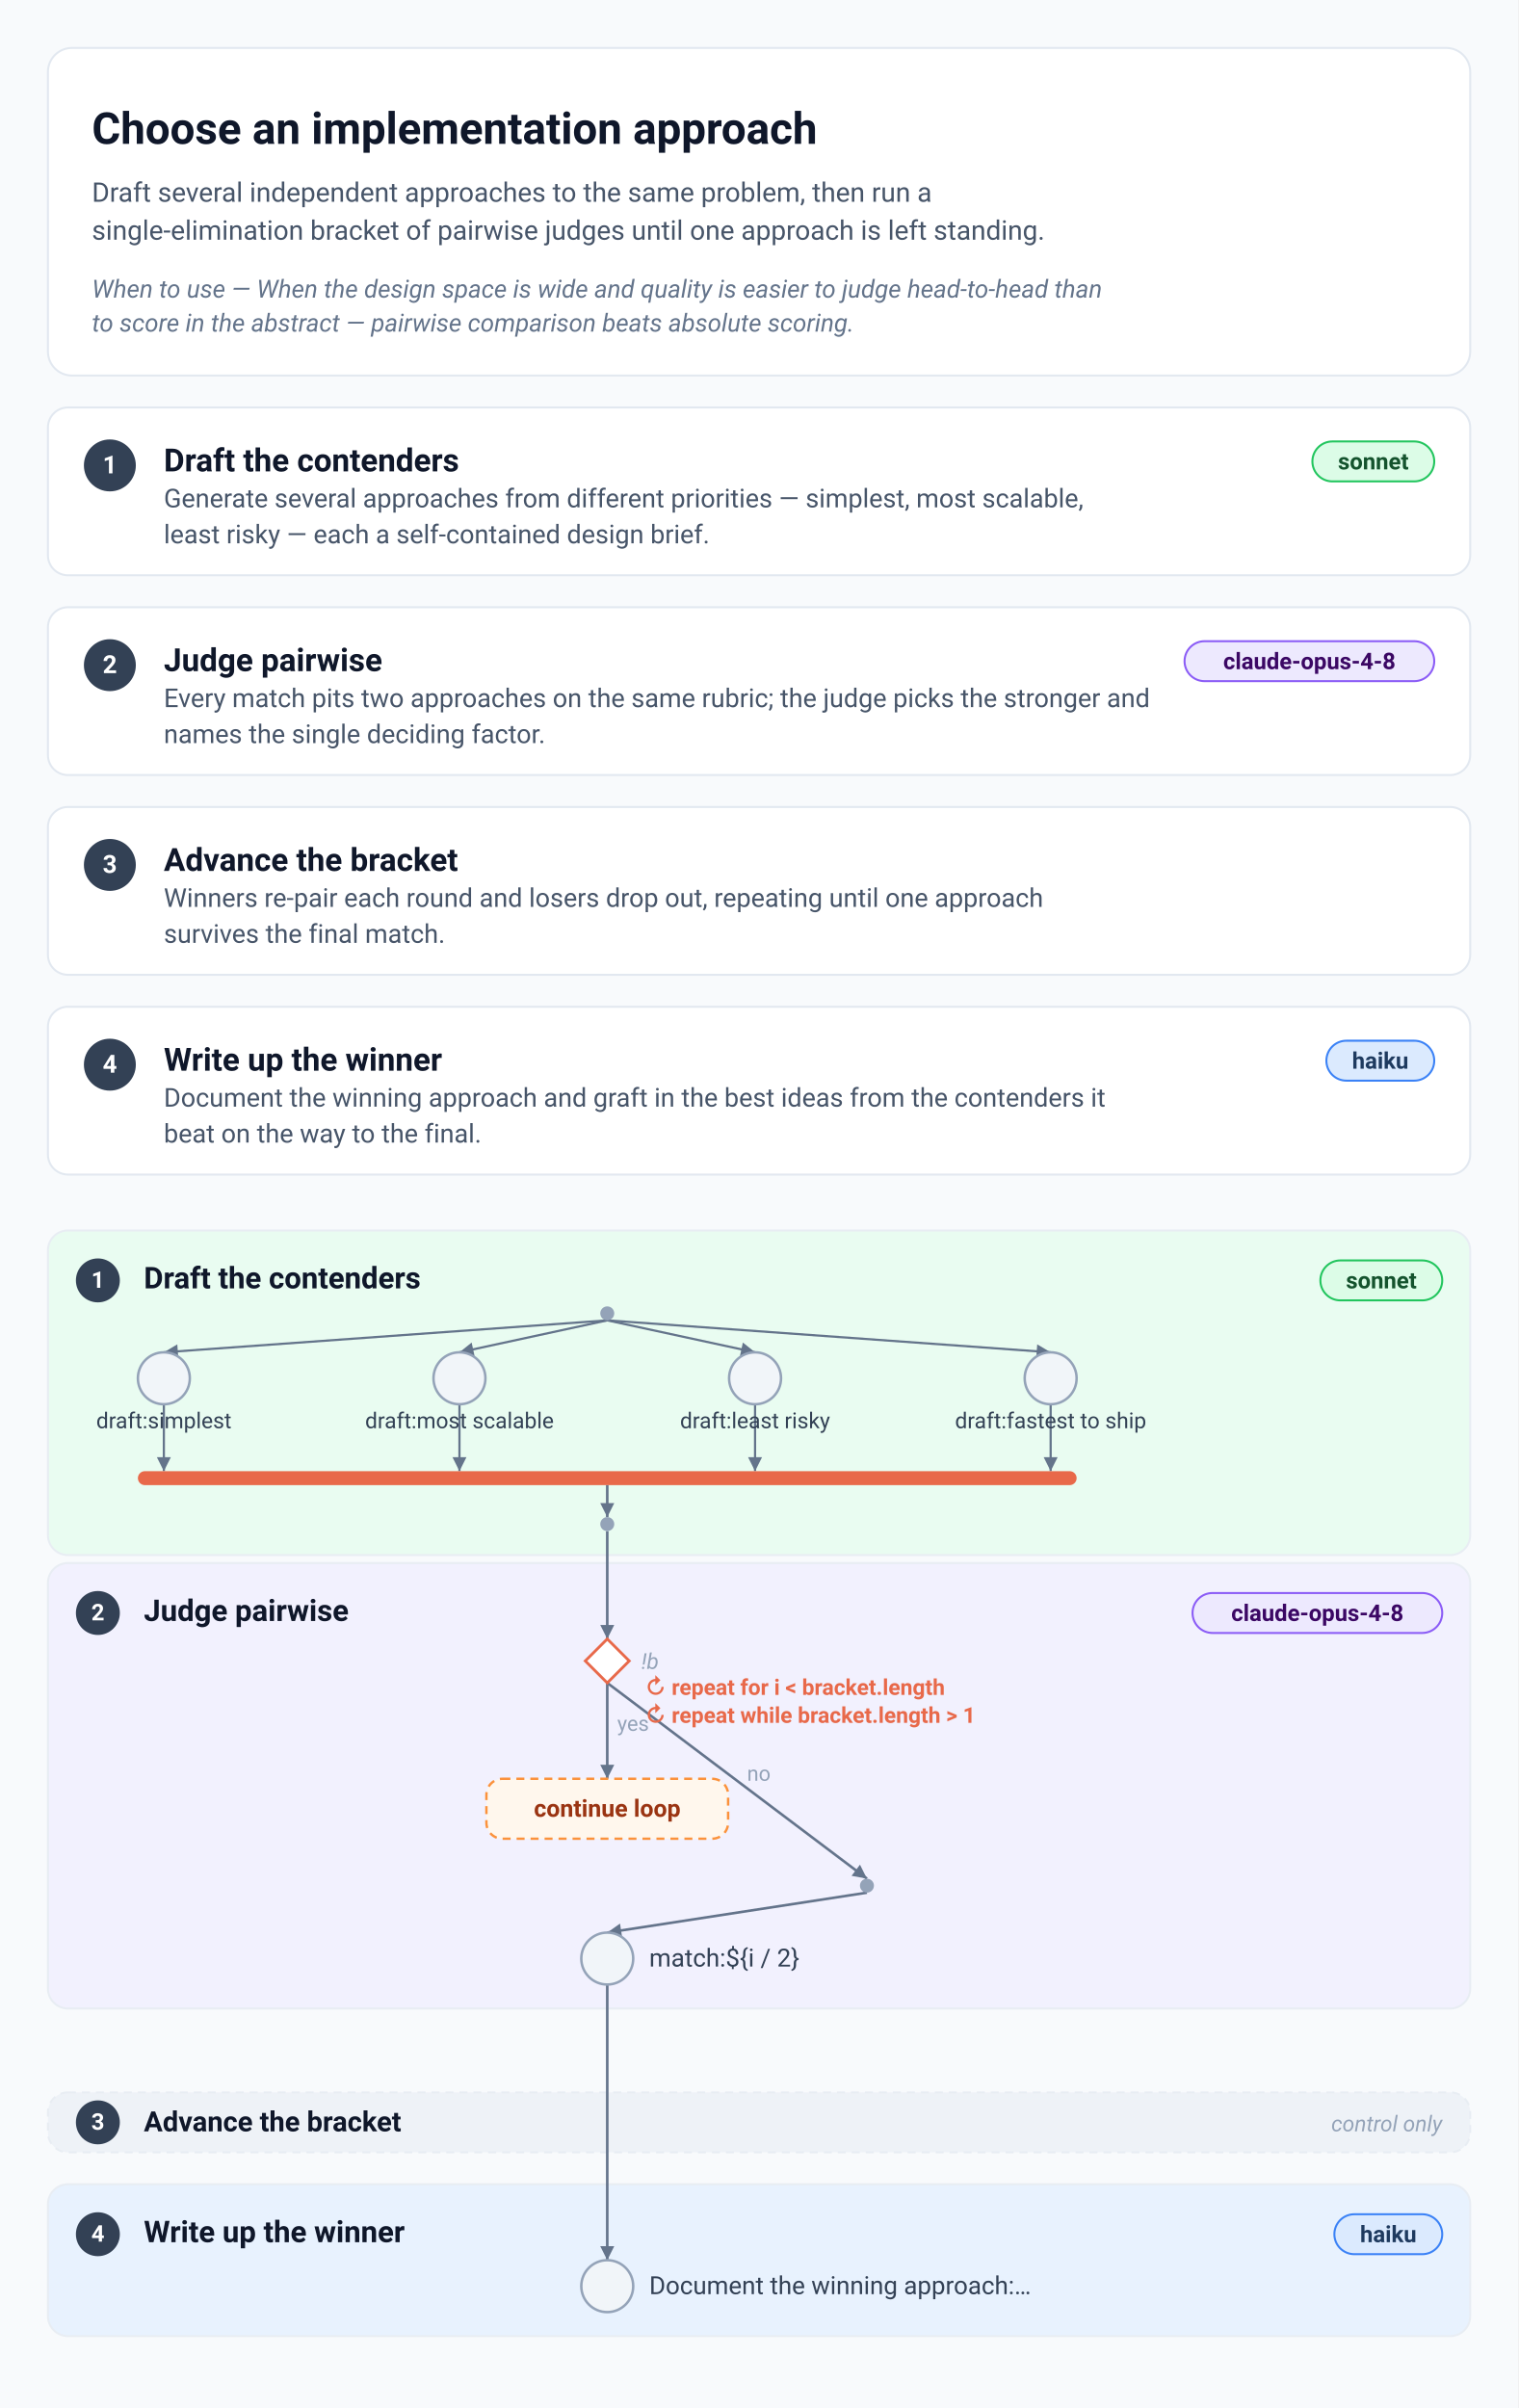
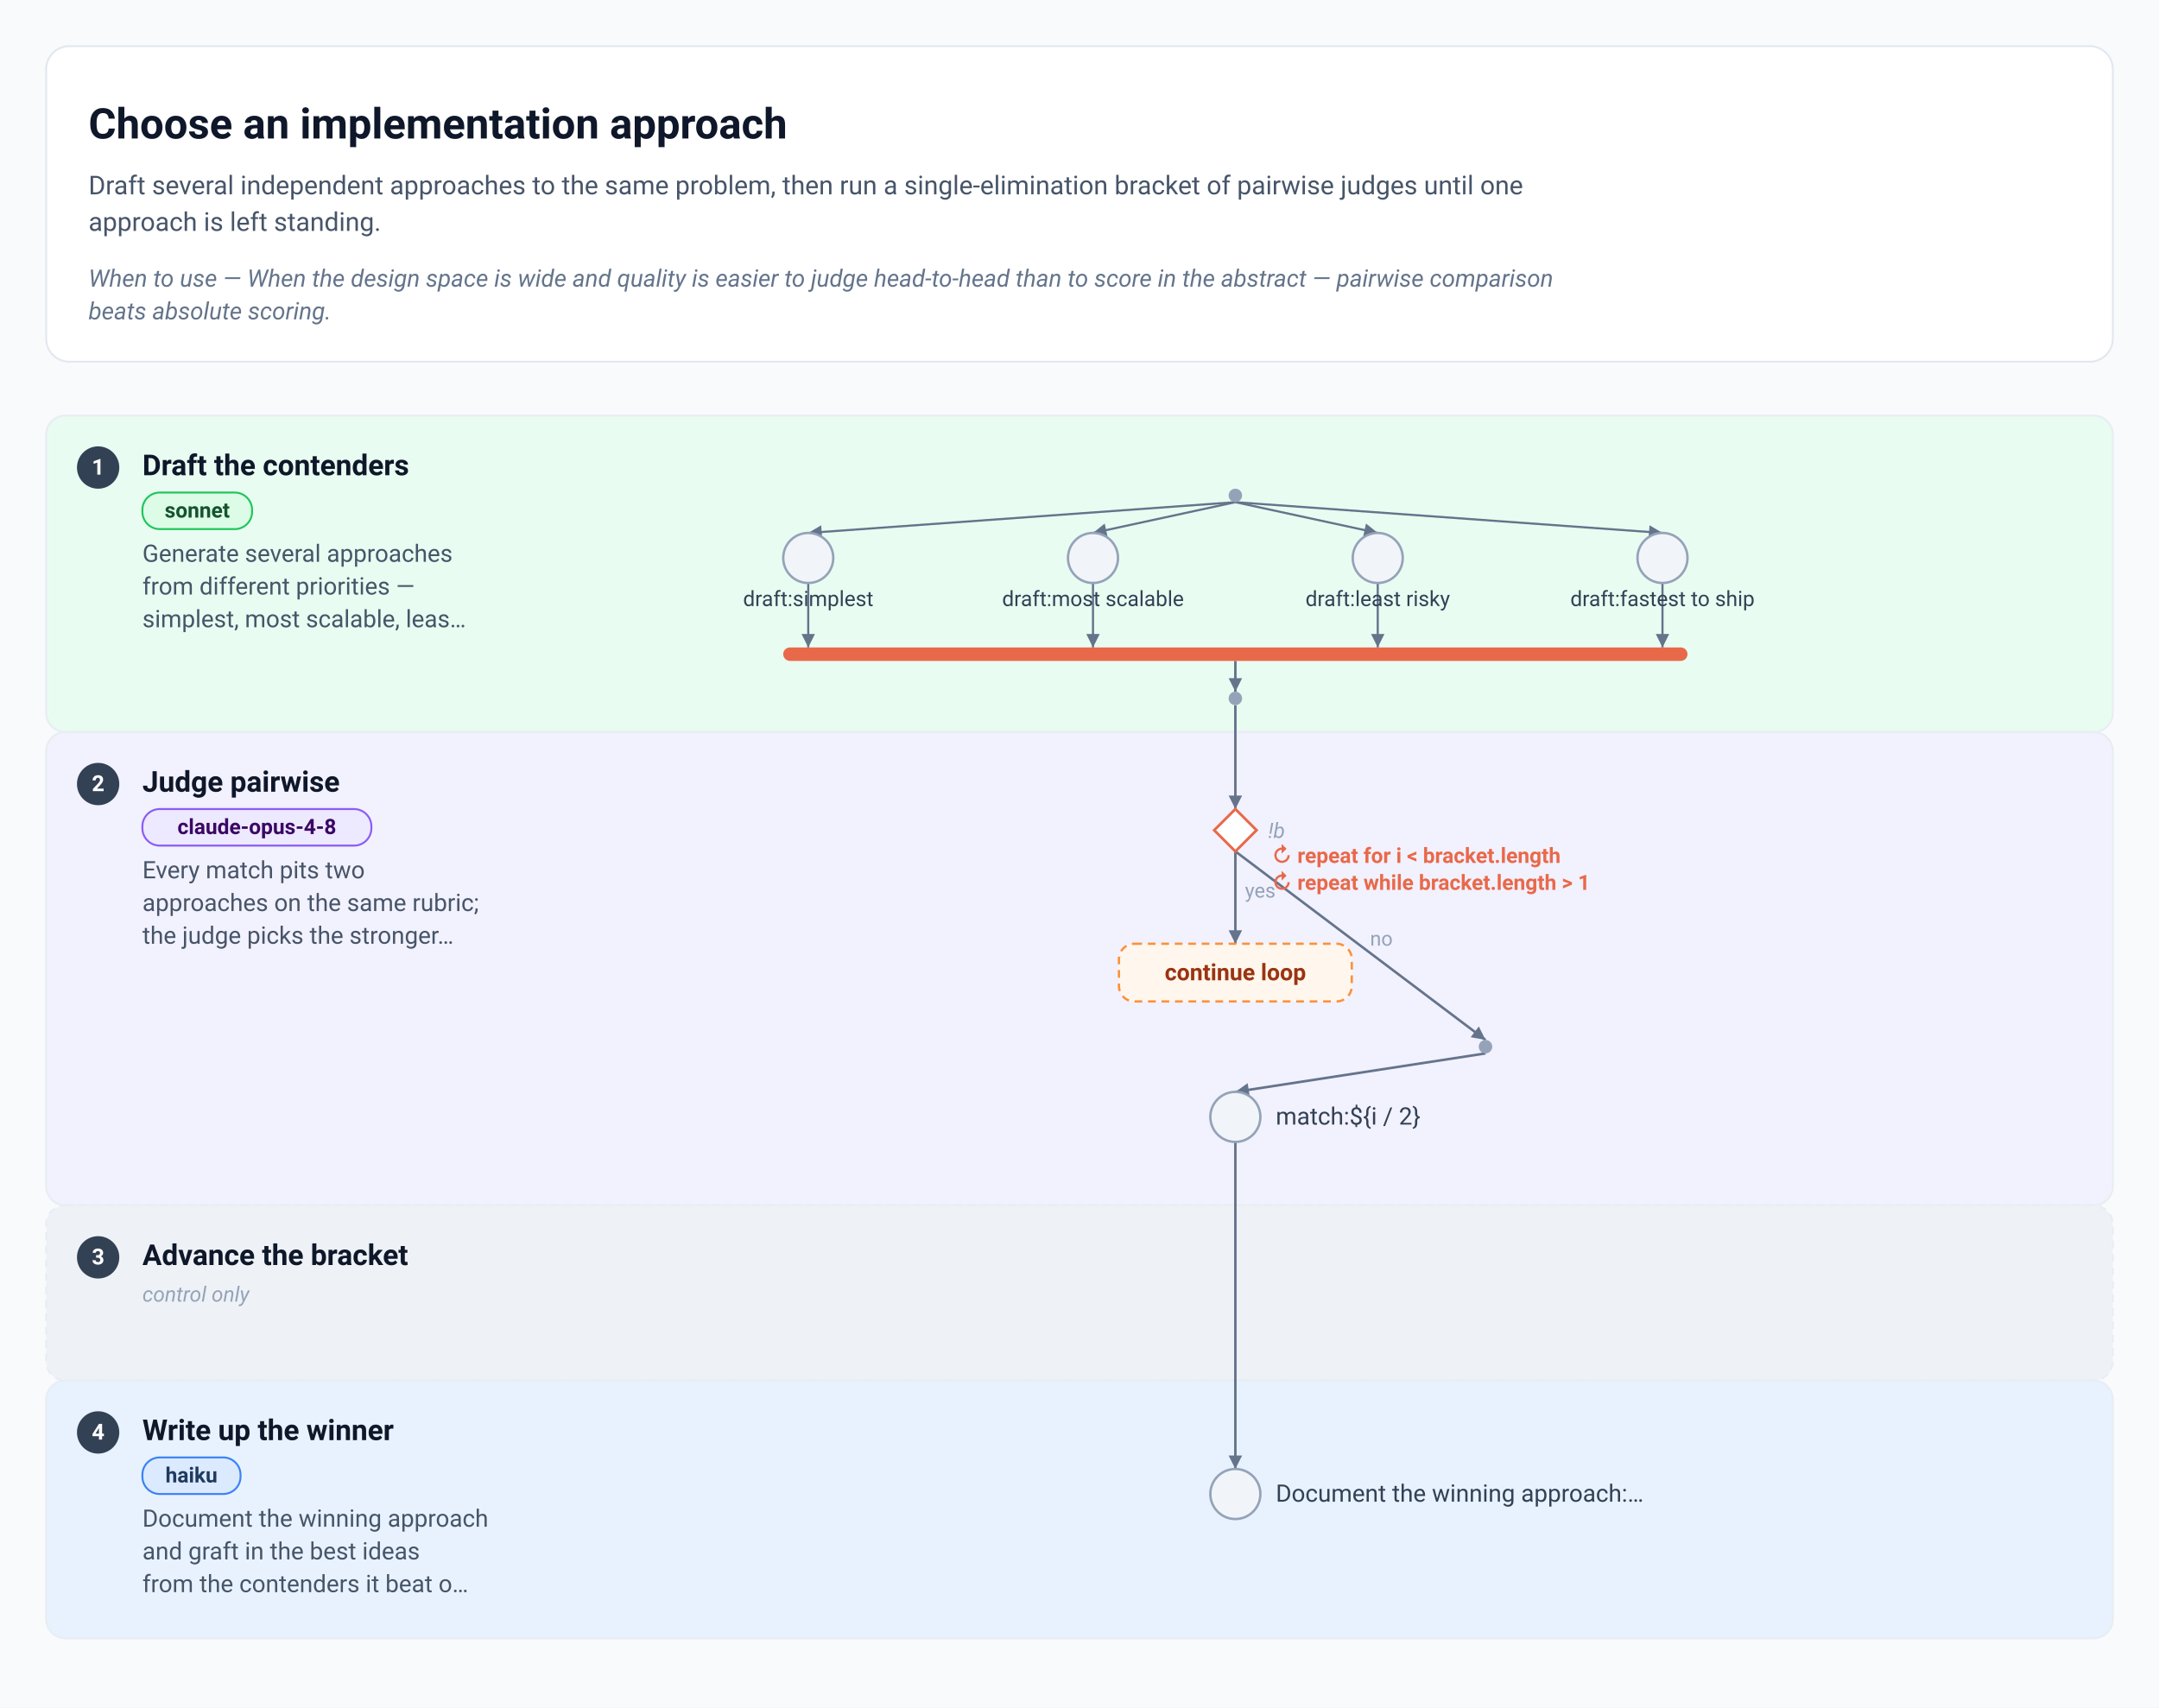
- <svg xmlns="http://www.w3.org/2000/svg" width="760" height="1205.5" viewBox="0 0 760 1205.5" font-family="-apple-system, BlinkMacSystemFont, 'Segoe UI', Roboto, Helvetica, Arial, sans-serif">
-   <rect width="760" height="1205.5" fill="#f8fafc" />
+ <svg xmlns="http://www.w3.org/2000/svg" width="1122" height="887.5" viewBox="0 0 1122 887.5" font-family="-apple-system, BlinkMacSystemFont, 'Segoe UI', Roboto, Helvetica, Arial, sans-serif">
+   <rect width="1122" height="887.5" fill="#f8fafc" />
  <g transform="translate(0 24)">
    <g class="header-card">
-       <rect x="24" y="0" width="712" height="164" rx="12" fill="#ffffff" stroke="#e2e8f0" stroke-width="1" />
+       <rect x="24" y="0" width="1074" height="164" rx="12" fill="#ffffff" stroke="#e2e8f0" stroke-width="1" />
      <text x="46" y="48" font-size="22" fill="#0f172a" font-weight="700">Choose an implementation approach</text>
-       <text x="46" y="77" font-size="13.5" fill="#475569">Draft several independent approaches to the same problem, then run a</text>
-       <text x="46" y="96" font-size="13.5" fill="#475569">single-elimination bracket of pairwise judges until one approach is left standing.</text>
-       <text x="46" y="125" font-size="12.5" fill="#64748b" font-style="italic">When to use — When the design space is wide and quality is easier to judge head-to-head than</text>
-       <text x="46" y="142" font-size="12.5" fill="#64748b" font-style="italic">to score in the abstract — pairwise comparison beats absolute scoring.</text>
+       <text x="46" y="77" font-size="13.5" fill="#475569">Draft several independent approaches to the same problem, then run a single-elimination bracket of pairwise judges until one</text>
+       <text x="46" y="96" font-size="13.5" fill="#475569">approach is left standing.</text>
+       <text x="46" y="125" font-size="12.5" fill="#64748b" font-style="italic">When to use — When the design space is wide and quality is easier to judge head-to-head than to score in the abstract — pairwise comparison</text>
+       <text x="46" y="142" font-size="12.5" fill="#64748b" font-style="italic">beats absolute scoring.</text>
    </g>
  </g>
  <g transform="translate(0 204)">
-     <g class="phase-card">
-       <rect x="24" y="0" width="712" height="84" rx="10" fill="#ffffff" stroke="#e2e8f0" stroke-width="1" />
-       <circle cx="55" cy="29" r="13" fill="#334155" />
-       <text x="55" y="33" font-size="12.5" fill="#ffffff" font-weight="700" text-anchor="middle">1</text>
-       <text x="82" y="32" font-size="16" fill="#0f172a" font-weight="700">Draft the contenders</text>
-       <rect x="657" y="17" width="61" height="20" rx="10" fill="#dcfce7" stroke="#22c55e" stroke-width="1" />
-       <text x="687.5" y="31" font-size="11.5" fill="#14532d" font-weight="600" text-anchor="middle">sonnet</text>
-       <text x="82" y="50" font-size="13" fill="#475569">Generate several approaches from different priorities — simplest, most scalable,</text>
-       <text x="82" y="68" font-size="13" fill="#475569">least risky — each a self-contained design brief.</text>
+     <rect class="swimlane" x="24" y="12" width="1074" height="164.5" rx="10" fill="#dcfce7" fill-opacity="0.55" stroke="#e8edf3" stroke-width="1" />
+     <rect class="swimlane" x="24" y="176.5" width="1074" height="246" rx="10" fill="#ede9fe" fill-opacity="0.55" stroke="#e8edf3" stroke-width="1" />
+     <rect class="swimlane-empty" x="24" y="422.5" width="1074" height="91" rx="10" fill="#eef2f7" stroke="#e8edf3" stroke-width="1" stroke-dasharray="4 3" />
+     <rect class="swimlane" x="24" y="513.5" width="1074" height="134" rx="10" fill="#dbeafe" fill-opacity="0.55" stroke="#e8edf3" stroke-width="1" />
+     <g transform="translate(0 12)">
+       <g class="lane-label">
+         <circle cx="51" cy="27" r="11" fill="#334155" />
+         <text x="51" y="30.7" font-size="11.5" fill="#ffffff" font-weight="700" text-anchor="middle">1</text>
+         <text x="74" y="31" font-size="15" fill="#0f172a" font-weight="700">Draft the contenders</text>
+         <rect x="74" y="40" width="57" height="19" rx="9" fill="#dcfce7" stroke="#22c55e" stroke-width="1" />
+         <text x="102.5" y="53" font-size="11" fill="#14532d" font-weight="600" text-anchor="middle">sonnet</text>
+         <text x="74" y="76" font-size="12.5" fill="#475569">Generate several approaches</text>
+         <text x="74" y="93" font-size="12.5" fill="#475569">from different priorities —</text>
+         <text x="74" y="110" font-size="12.5" fill="#475569">simplest, most scalable, leas…</text>
+       </g>
    </g>
-   </g>
-   <g transform="translate(0 304)">
-     <g class="phase-card">
-       <rect x="24" y="0" width="712" height="84" rx="10" fill="#ffffff" stroke="#e2e8f0" stroke-width="1" />
-       <circle cx="55" cy="29" r="13" fill="#334155" />
-       <text x="55" y="33" font-size="12.5" fill="#ffffff" font-weight="700" text-anchor="middle">2</text>
-       <text x="82" y="32" font-size="16" fill="#0f172a" font-weight="700">Judge pairwise</text>
-       <rect x="593" y="17" width="125" height="20" rx="10" fill="#ede9fe" stroke="#8b5cf6" stroke-width="1" />
-       <text x="655.5" y="31" font-size="11.5" fill="#3b0764" font-weight="600" text-anchor="middle">claude-opus-4-8</text>
-       <text x="82" y="50" font-size="13" fill="#475569">Every match pits two approaches on the same rubric; the judge picks the stronger and</text>
-       <text x="82" y="68" font-size="13" fill="#475569">names the single deciding factor.</text>
+     <g transform="translate(0 176.5)">
+       <g class="lane-label">
+         <circle cx="51" cy="27" r="11" fill="#334155" />
+         <text x="51" y="30.7" font-size="11.5" fill="#ffffff" font-weight="700" text-anchor="middle">2</text>
+         <text x="74" y="31" font-size="15" fill="#0f172a" font-weight="700">Judge pairwise</text>
+         <rect x="74" y="40" width="119" height="19" rx="9" fill="#ede9fe" stroke="#8b5cf6" stroke-width="1" />
+         <text x="133.5" y="53" font-size="11" fill="#3b0764" font-weight="600" text-anchor="middle">claude-opus-4-8</text>
+         <text x="74" y="76" font-size="12.5" fill="#475569">Every match pits two</text>
+         <text x="74" y="93" font-size="12.5" fill="#475569">approaches on the same rubric;</text>
+         <text x="74" y="110" font-size="12.5" fill="#475569">the judge picks the stronger…</text>
+       </g>
    </g>
-   </g>
-   <g transform="translate(0 404)">
-     <g class="phase-card">
-       <rect x="24" y="0" width="712" height="84" rx="10" fill="#ffffff" stroke="#e2e8f0" stroke-width="1" />
-       <circle cx="55" cy="29" r="13" fill="#334155" />
-       <text x="55" y="33" font-size="12.5" fill="#ffffff" font-weight="700" text-anchor="middle">3</text>
-       <text x="82" y="32" font-size="16" fill="#0f172a" font-weight="700">Advance the bracket</text>
-       <text x="82" y="50" font-size="13" fill="#475569">Winners re-pair each round and losers drop out, repeating until one approach</text>
-       <text x="82" y="68" font-size="13" fill="#475569">survives the final match.</text>
+     <g transform="translate(0 422.5)">
+       <g class="lane-label">
+         <circle cx="51" cy="27" r="11" fill="#334155" />
+         <text x="51" y="30.7" font-size="11.5" fill="#ffffff" font-weight="700" text-anchor="middle">3</text>
+         <text x="74" y="31" font-size="15" fill="#0f172a" font-weight="700">Advance the bracket</text>
+         <text x="74" y="50" font-size="11" fill="#94a3b8" font-style="italic">control only</text>
+       </g>
    </g>
-   </g>
-   <g transform="translate(0 504)">
-     <g class="phase-card">
-       <rect x="24" y="0" width="712" height="84" rx="10" fill="#ffffff" stroke="#e2e8f0" stroke-width="1" />
-       <circle cx="55" cy="29" r="13" fill="#334155" />
-       <text x="55" y="33" font-size="12.5" fill="#ffffff" font-weight="700" text-anchor="middle">4</text>
-       <text x="82" y="32" font-size="16" fill="#0f172a" font-weight="700">Write up the winner</text>
-       <rect x="664" y="17" width="54" height="20" rx="10" fill="#dbeafe" stroke="#3b82f6" stroke-width="1" />
-       <text x="691" y="31" font-size="11.5" fill="#1e3a5f" font-weight="600" text-anchor="middle">haiku</text>
-       <text x="82" y="50" font-size="13" fill="#475569">Document the winning approach and graft in the best ideas from the contenders it</text>
-       <text x="82" y="68" font-size="13" fill="#475569">beat on the way to the final.</text>
+     <g transform="translate(0 513.5)">
+       <g class="lane-label">
+         <circle cx="51" cy="27" r="11" fill="#334155" />
+         <text x="51" y="30.7" font-size="11.5" fill="#ffffff" font-weight="700" text-anchor="middle">4</text>
+         <text x="74" y="31" font-size="15" fill="#0f172a" font-weight="700">Write up the winner</text>
+         <rect x="74" y="40" width="51" height="19" rx="9" fill="#dbeafe" stroke="#3b82f6" stroke-width="1" />
+         <text x="99.5" y="53" font-size="11" fill="#1e3a5f" font-weight="600" text-anchor="middle">haiku</text>
+         <text x="74" y="76" font-size="12.5" fill="#475569">Document the winning approach</text>
+         <text x="74" y="93" font-size="12.5" fill="#475569">and graft in the best ideas</text>
+         <text x="74" y="110" font-size="12.5" fill="#475569">from the contenders it beat o…</text>
+       </g>
    </g>
-   </g>
-   <g class="topology" transform="translate(0 604)">
-     <rect class="swimlane" x="24" y="12" width="712" height="162.5" rx="10" fill="#dcfce7" fill-opacity="0.55" stroke="#e8edf3" stroke-width="1" />
-     <rect class="swimlane" x="24" y="178.5" width="712" height="223" rx="10" fill="#ede9fe" fill-opacity="0.55" stroke="#e8edf3" stroke-width="1" />
-     <rect class="swimlane-empty" x="24" y="443.5" width="712" height="30" rx="10" fill="#eef2f7" stroke="#e8edf3" stroke-width="1" stroke-dasharray="4 3" />
-     <rect class="swimlane" x="24" y="489.5" width="712" height="76" rx="10" fill="#dbeafe" fill-opacity="0.55" stroke="#e8edf3" stroke-width="1" />
-     <g class="edge">
-       <path d="M 304 57 L 82.03 73" fill="none" stroke="#64748b" stroke-width="1.1" />
-       <polygon points="82.03,73 88.76,69.01 89.26,75.99" fill="#64748b" />
-     </g>
-     <g class="edge">
-       <path d="M 304 57 L 230.01 73" fill="none" stroke="#64748b" stroke-width="1.1" />
-       <polygon points="230.01,73 236.11,68.1 237.59,74.94" fill="#64748b" />
-     </g>
-     <g class="edge">
-       <path d="M 304 57 L 377.99 73" fill="none" stroke="#64748b" stroke-width="1.1" />
-       <polygon points="377.99,73 370.41,74.94 371.89,68.1" fill="#64748b" />
-     </g>
-     <g class="edge">
-       <path d="M 304 57 L 525.97 73" fill="none" stroke="#64748b" stroke-width="1.1" />
-       <polygon points="525.97,73 518.74,75.99 519.24,69.01" fill="#64748b" />
-     </g>
-     <g class="edge">
-       <path d="M 82.03 99 L 82.03 132.5" fill="none" stroke="#64748b" stroke-width="1.1" />
-       <polygon points="82.03,132.5 78.53,125.5 85.53,125.5" fill="#64748b" />
-     </g>
-     <g class="edge">
-       <path d="M 230.01 99 L 230.01 132.5" fill="none" stroke="#64748b" stroke-width="1.1" />
-       <polygon points="230.01,132.5 226.51,125.5 233.51,125.5" fill="#64748b" />
-     </g>
-     <g class="edge">
-       <path d="M 377.99 99 L 377.99 132.5" fill="none" stroke="#64748b" stroke-width="1.1" />
-       <polygon points="377.99,132.5 374.49,125.5 381.49,125.5" fill="#64748b" />
-     </g>
-     <g class="edge">
-       <path d="M 525.97 99 L 525.97 132.5" fill="none" stroke="#64748b" stroke-width="1.1" />
-       <polygon points="525.97,132.5 522.47,125.5 529.47,125.5" fill="#64748b" />
-     </g>
-     <g class="edge">
-       <path d="M 304 139.5 L 304 155.5" fill="none" stroke="#64748b" stroke-width="1.3" />
-       <polygon points="304,155.5 300.5,148.5 307.5,148.5" fill="#64748b" />
-     </g>
-     <g class="edge">
-       <path d="M 304 238.5 L 304 286.5" fill="none" stroke="#64748b" stroke-width="1.3" />
-       <polygon points="304,286.5 300.5,279.5 307.5,279.5" fill="#64748b" />
-       <text x="309" y="262.5" font-size="10.5" fill="#94a3b8">yes</text>
-     </g>
-     <g class="edge">
-       <path d="M 304 238.5 L 434 336.5" fill="none" stroke="#64748b" stroke-width="1.3" />
-       <polygon points="434,336.5 426.3,335.08 430.52,329.49" fill="#64748b" />
-       <text x="374" y="287.5" font-size="10.5" fill="#94a3b8">no</text>
-     </g>
-     <g class="edge">
-       <path d="M 434 343.5 L 304 363.5" fill="none" stroke="#64748b" stroke-width="1.3" />
-       <polygon points="304,363.5 310.39,358.98 311.45,365.89" fill="#64748b" />
-     </g>
-     <g class="edge">
-       <path d="M 304 162.5 L 304 216.5" fill="none" stroke="#64748b" stroke-width="1.3" />
-       <polygon points="304,216.5 300.5,209.5 307.5,209.5" fill="#64748b" />
-     </g>
-     <g class="edge">
-       <path d="M 304 389.5 L 304 527.5" fill="none" stroke="#64748b" stroke-width="1.3" />
-       <polygon points="304,527.5 300.5,520.5 307.5,520.5" fill="#64748b" />
-     </g>
-     <circle class="hub" cx="304" cy="53.5" r="3.5" fill="#94a3b8" />
-     <g class="agent-node">
-       <circle cx="82.03" cy="86" r="13" fill="#f1f5f9" stroke="#94a3b8" stroke-width="1.25" />
-       <text x="82.03" y="111" font-size="11" fill="#334155" text-anchor="middle">draft:simplest</text>
-     </g>
-     <g class="agent-node">
-       <circle cx="230.01" cy="86" r="13" fill="#f1f5f9" stroke="#94a3b8" stroke-width="1.25" />
-       <text x="230.01" y="111" font-size="11" fill="#334155" text-anchor="middle">draft:most scalable</text>
-     </g>
-     <g class="agent-node">
-       <circle cx="377.99" cy="86" r="13" fill="#f1f5f9" stroke="#94a3b8" stroke-width="1.25" />
-       <text x="377.99" y="111" font-size="11" fill="#334155" text-anchor="middle">draft:least risky</text>
-     </g>
-     <g class="agent-node">
-       <circle cx="525.97" cy="86" r="13" fill="#f1f5f9" stroke="#94a3b8" stroke-width="1.25" />
-       <text x="525.97" y="111" font-size="11" fill="#334155" text-anchor="middle">draft:fastest to ship</text>
-     </g>
-     <rect class="barrier" x="69.03" y="132.5" width="469.94" height="7" rx="3.5" fill="#e8694a" />
-     <circle class="hub" cx="304" cy="159" r="3.5" fill="#94a3b8" />
-     <g class="decision">
-       <polygon points="304,216.5 315,227.5 304,238.5 293,227.5" fill="#ffffff" stroke="#e8694a" stroke-width="1.4" />
-       <text x="321" y="231.5" font-size="11" fill="#94a3b8" font-style="italic">!b</text>
-     </g>
-     <g class="control-node">
-       <rect class="control-box" x="243.5" y="286.5" width="121" height="30" rx="8" fill="#fff7ed" stroke="#fb923c" stroke-width="1.2" stroke-dasharray="4 3" />
-       <text x="304" y="305.5" font-size="12" fill="#9a3412" font-weight="600" text-anchor="middle">continue loop</text>
-     </g>
-     <circle class="hub" cx="434" cy="340" r="3.5" fill="#94a3b8" />
-     <g class="agent-node">
-       <circle cx="304" cy="376.5" r="13" fill="#f1f5f9" stroke="#94a3b8" stroke-width="1.25" />
-       <text x="325" y="380.5" font-size="12.5" fill="#334155">match:${i / 2}</text>
-     </g>
-     <g class="agent-node">
-       <circle cx="304" cy="540.5" r="13" fill="#f1f5f9" stroke="#94a3b8" stroke-width="1.25" />
-       <text x="325" y="544.5" font-size="12.5" fill="#334155">Document the winning approach:…</text>
-     </g>
-     <g class="loop-badge">
-       <text x="323" y="244.5" font-size="11" fill="#e8694a" font-weight="600">↻ repeat for i &lt; bracket.length</text>
-     </g>
-     <g class="loop-badge">
-       <text x="323" y="258.5" font-size="11" fill="#e8694a" font-weight="600">↻ repeat while bracket.length &gt; 1</text>
-     </g>
-     <g class="lane-chrome">
-       <circle cx="49" cy="37" r="11" fill="#334155" />
-       <text x="49" y="40.7" font-size="11.5" fill="#ffffff" font-weight="700" text-anchor="middle">1</text>
-       <text x="72" y="41" font-size="15" fill="#0f172a" font-weight="700">Draft the contenders</text>
-       <rect x="661" y="27" width="61" height="20" rx="10" fill="#dcfce7" stroke="#22c55e" stroke-width="1" />
-       <text x="691.5" y="41" font-size="11.5" fill="#14532d" font-weight="600" text-anchor="middle">sonnet</text>
-     </g>
-     <g class="lane-chrome">
-       <circle cx="49" cy="203.5" r="11" fill="#334155" />
-       <text x="49" y="207.2" font-size="11.5" fill="#ffffff" font-weight="700" text-anchor="middle">2</text>
-       <text x="72" y="207.5" font-size="15" fill="#0f172a" font-weight="700">Judge pairwise</text>
-       <rect x="597" y="193.5" width="125" height="20" rx="10" fill="#ede9fe" stroke="#8b5cf6" stroke-width="1" />
-       <text x="659.5" y="207.5" font-size="11.5" fill="#3b0764" font-weight="600" text-anchor="middle">claude-opus-4-8</text>
-     </g>
-     <g class="lane-chrome">
-       <circle cx="49" cy="458.5" r="11" fill="#334155" />
-       <text x="49" y="462.2" font-size="11.5" fill="#ffffff" font-weight="700" text-anchor="middle">3</text>
-       <text x="72" y="463" font-size="14" fill="#0f172a" font-weight="600">Advance the bracket</text>
-       <text x="722" y="463" font-size="11" fill="#94a3b8" font-style="italic" text-anchor="end">control only</text>
-     </g>
-     <g class="lane-chrome">
-       <circle cx="49" cy="514.5" r="11" fill="#334155" />
-       <text x="49" y="518.2" font-size="11.5" fill="#ffffff" font-weight="700" text-anchor="middle">4</text>
-       <text x="72" y="518.5" font-size="15" fill="#0f172a" font-weight="700">Write up the winner</text>
-       <rect x="668" y="504.5" width="54" height="20" rx="10" fill="#dbeafe" stroke="#3b82f6" stroke-width="1" />
-       <text x="695" y="518.5" font-size="11.5" fill="#1e3a5f" font-weight="600" text-anchor="middle">haiku</text>
+     <g class="topology" transform="translate(338 0)">
+       <g class="edge">
+         <path d="M 304 57 L 82.03 73" fill="none" stroke="#64748b" stroke-width="1.1" />
+         <polygon points="82.03,73 88.76,69.01 89.26,75.99" fill="#64748b" />
+       </g>
+       <g class="edge">
+         <path d="M 304 57 L 230.01 73" fill="none" stroke="#64748b" stroke-width="1.1" />
+         <polygon points="230.01,73 236.11,68.1 237.59,74.94" fill="#64748b" />
+       </g>
+       <g class="edge">
+         <path d="M 304 57 L 377.99 73" fill="none" stroke="#64748b" stroke-width="1.1" />
+         <polygon points="377.99,73 370.41,74.94 371.89,68.1" fill="#64748b" />
+       </g>
+       <g class="edge">
+         <path d="M 304 57 L 525.97 73" fill="none" stroke="#64748b" stroke-width="1.1" />
+         <polygon points="525.97,73 518.74,75.99 519.24,69.01" fill="#64748b" />
+       </g>
+       <g class="edge">
+         <path d="M 82.03 99 L 82.03 132.5" fill="none" stroke="#64748b" stroke-width="1.1" />
+         <polygon points="82.03,132.5 78.53,125.5 85.53,125.5" fill="#64748b" />
+       </g>
+       <g class="edge">
+         <path d="M 230.01 99 L 230.01 132.5" fill="none" stroke="#64748b" stroke-width="1.1" />
+         <polygon points="230.01,132.5 226.51,125.5 233.51,125.5" fill="#64748b" />
+       </g>
+       <g class="edge">
+         <path d="M 377.99 99 L 377.99 132.5" fill="none" stroke="#64748b" stroke-width="1.1" />
+         <polygon points="377.99,132.5 374.49,125.5 381.49,125.5" fill="#64748b" />
+       </g>
+       <g class="edge">
+         <path d="M 525.97 99 L 525.97 132.5" fill="none" stroke="#64748b" stroke-width="1.1" />
+         <polygon points="525.97,132.5 522.47,125.5 529.47,125.5" fill="#64748b" />
+       </g>
+       <g class="edge">
+         <path d="M 304 139.5 L 304 155.5" fill="none" stroke="#64748b" stroke-width="1.3" />
+         <polygon points="304,155.5 300.5,148.5 307.5,148.5" fill="#64748b" />
+       </g>
+       <g class="edge">
+         <path d="M 304 238.5 L 304 286.5" fill="none" stroke="#64748b" stroke-width="1.3" />
+         <polygon points="304,286.5 300.5,279.5 307.5,279.5" fill="#64748b" />
+         <text x="309" y="262.5" font-size="10.5" fill="#94a3b8">yes</text>
+       </g>
+       <g class="edge">
+         <path d="M 304 238.5 L 434 336.5" fill="none" stroke="#64748b" stroke-width="1.3" />
+         <polygon points="434,336.5 426.3,335.08 430.52,329.49" fill="#64748b" />
+         <text x="374" y="287.5" font-size="10.5" fill="#94a3b8">no</text>
+       </g>
+       <g class="edge">
+         <path d="M 434 343.5 L 304 363.5" fill="none" stroke="#64748b" stroke-width="1.3" />
+         <polygon points="304,363.5 310.39,358.98 311.45,365.89" fill="#64748b" />
+       </g>
+       <g class="edge">
+         <path d="M 304 162.5 L 304 216.5" fill="none" stroke="#64748b" stroke-width="1.3" />
+         <polygon points="304,216.5 300.5,209.5 307.5,209.5" fill="#64748b" />
+       </g>
+       <g class="edge">
+         <path d="M 304 389.5 L 304 559.5" fill="none" stroke="#64748b" stroke-width="1.3" />
+         <polygon points="304,559.5 300.5,552.5 307.5,552.5" fill="#64748b" />
+       </g>
+       <circle class="hub" cx="304" cy="53.5" r="3.5" fill="#94a3b8" />
+       <g class="agent-node">
+         <circle cx="82.03" cy="86" r="13" fill="#f1f5f9" stroke="#94a3b8" stroke-width="1.25" />
+         <text x="82.03" y="111" font-size="11" fill="#334155" text-anchor="middle">draft:simplest</text>
+       </g>
+       <g class="agent-node">
+         <circle cx="230.01" cy="86" r="13" fill="#f1f5f9" stroke="#94a3b8" stroke-width="1.25" />
+         <text x="230.01" y="111" font-size="11" fill="#334155" text-anchor="middle">draft:most scalable</text>
+       </g>
+       <g class="agent-node">
+         <circle cx="377.99" cy="86" r="13" fill="#f1f5f9" stroke="#94a3b8" stroke-width="1.25" />
+         <text x="377.99" y="111" font-size="11" fill="#334155" text-anchor="middle">draft:least risky</text>
+       </g>
+       <g class="agent-node">
+         <circle cx="525.97" cy="86" r="13" fill="#f1f5f9" stroke="#94a3b8" stroke-width="1.25" />
+         <text x="525.97" y="111" font-size="11" fill="#334155" text-anchor="middle">draft:fastest to ship</text>
+       </g>
+       <rect class="barrier" x="69.03" y="132.5" width="469.94" height="7" rx="3.5" fill="#e8694a" />
+       <circle class="hub" cx="304" cy="159" r="3.5" fill="#94a3b8" />
+       <g class="decision">
+         <polygon points="304,216.5 315,227.5 304,238.5 293,227.5" fill="#ffffff" stroke="#e8694a" stroke-width="1.4" />
+         <text x="321" y="231.5" font-size="11" fill="#94a3b8" font-style="italic">!b</text>
+       </g>
+       <g class="control-node">
+         <rect class="control-box" x="243.5" y="286.5" width="121" height="30" rx="8" fill="#fff7ed" stroke="#fb923c" stroke-width="1.2" stroke-dasharray="4 3" />
+         <text x="304" y="305.5" font-size="12" fill="#9a3412" font-weight="600" text-anchor="middle">continue loop</text>
+       </g>
+       <circle class="hub" cx="434" cy="340" r="3.5" fill="#94a3b8" />
+       <g class="agent-node">
+         <circle cx="304" cy="376.5" r="13" fill="#f1f5f9" stroke="#94a3b8" stroke-width="1.25" />
+         <text x="325" y="380.5" font-size="12.5" fill="#334155">match:${i / 2}</text>
+       </g>
+       <g class="agent-node">
+         <circle cx="304" cy="572.5" r="13" fill="#f1f5f9" stroke="#94a3b8" stroke-width="1.25" />
+         <text x="325" y="576.5" font-size="12.5" fill="#334155">Document the winning approach:…</text>
+       </g>
+       <g class="loop-badge">
+         <text x="323" y="244.5" font-size="11" fill="#e8694a" font-weight="600">↻ repeat for i &lt; bracket.length</text>
+       </g>
+       <g class="loop-badge">
+         <text x="323" y="258.5" font-size="11" fill="#e8694a" font-weight="600">↻ repeat while bracket.length &gt; 1</text>
+       </g>
    </g>
  </g>
</svg>
